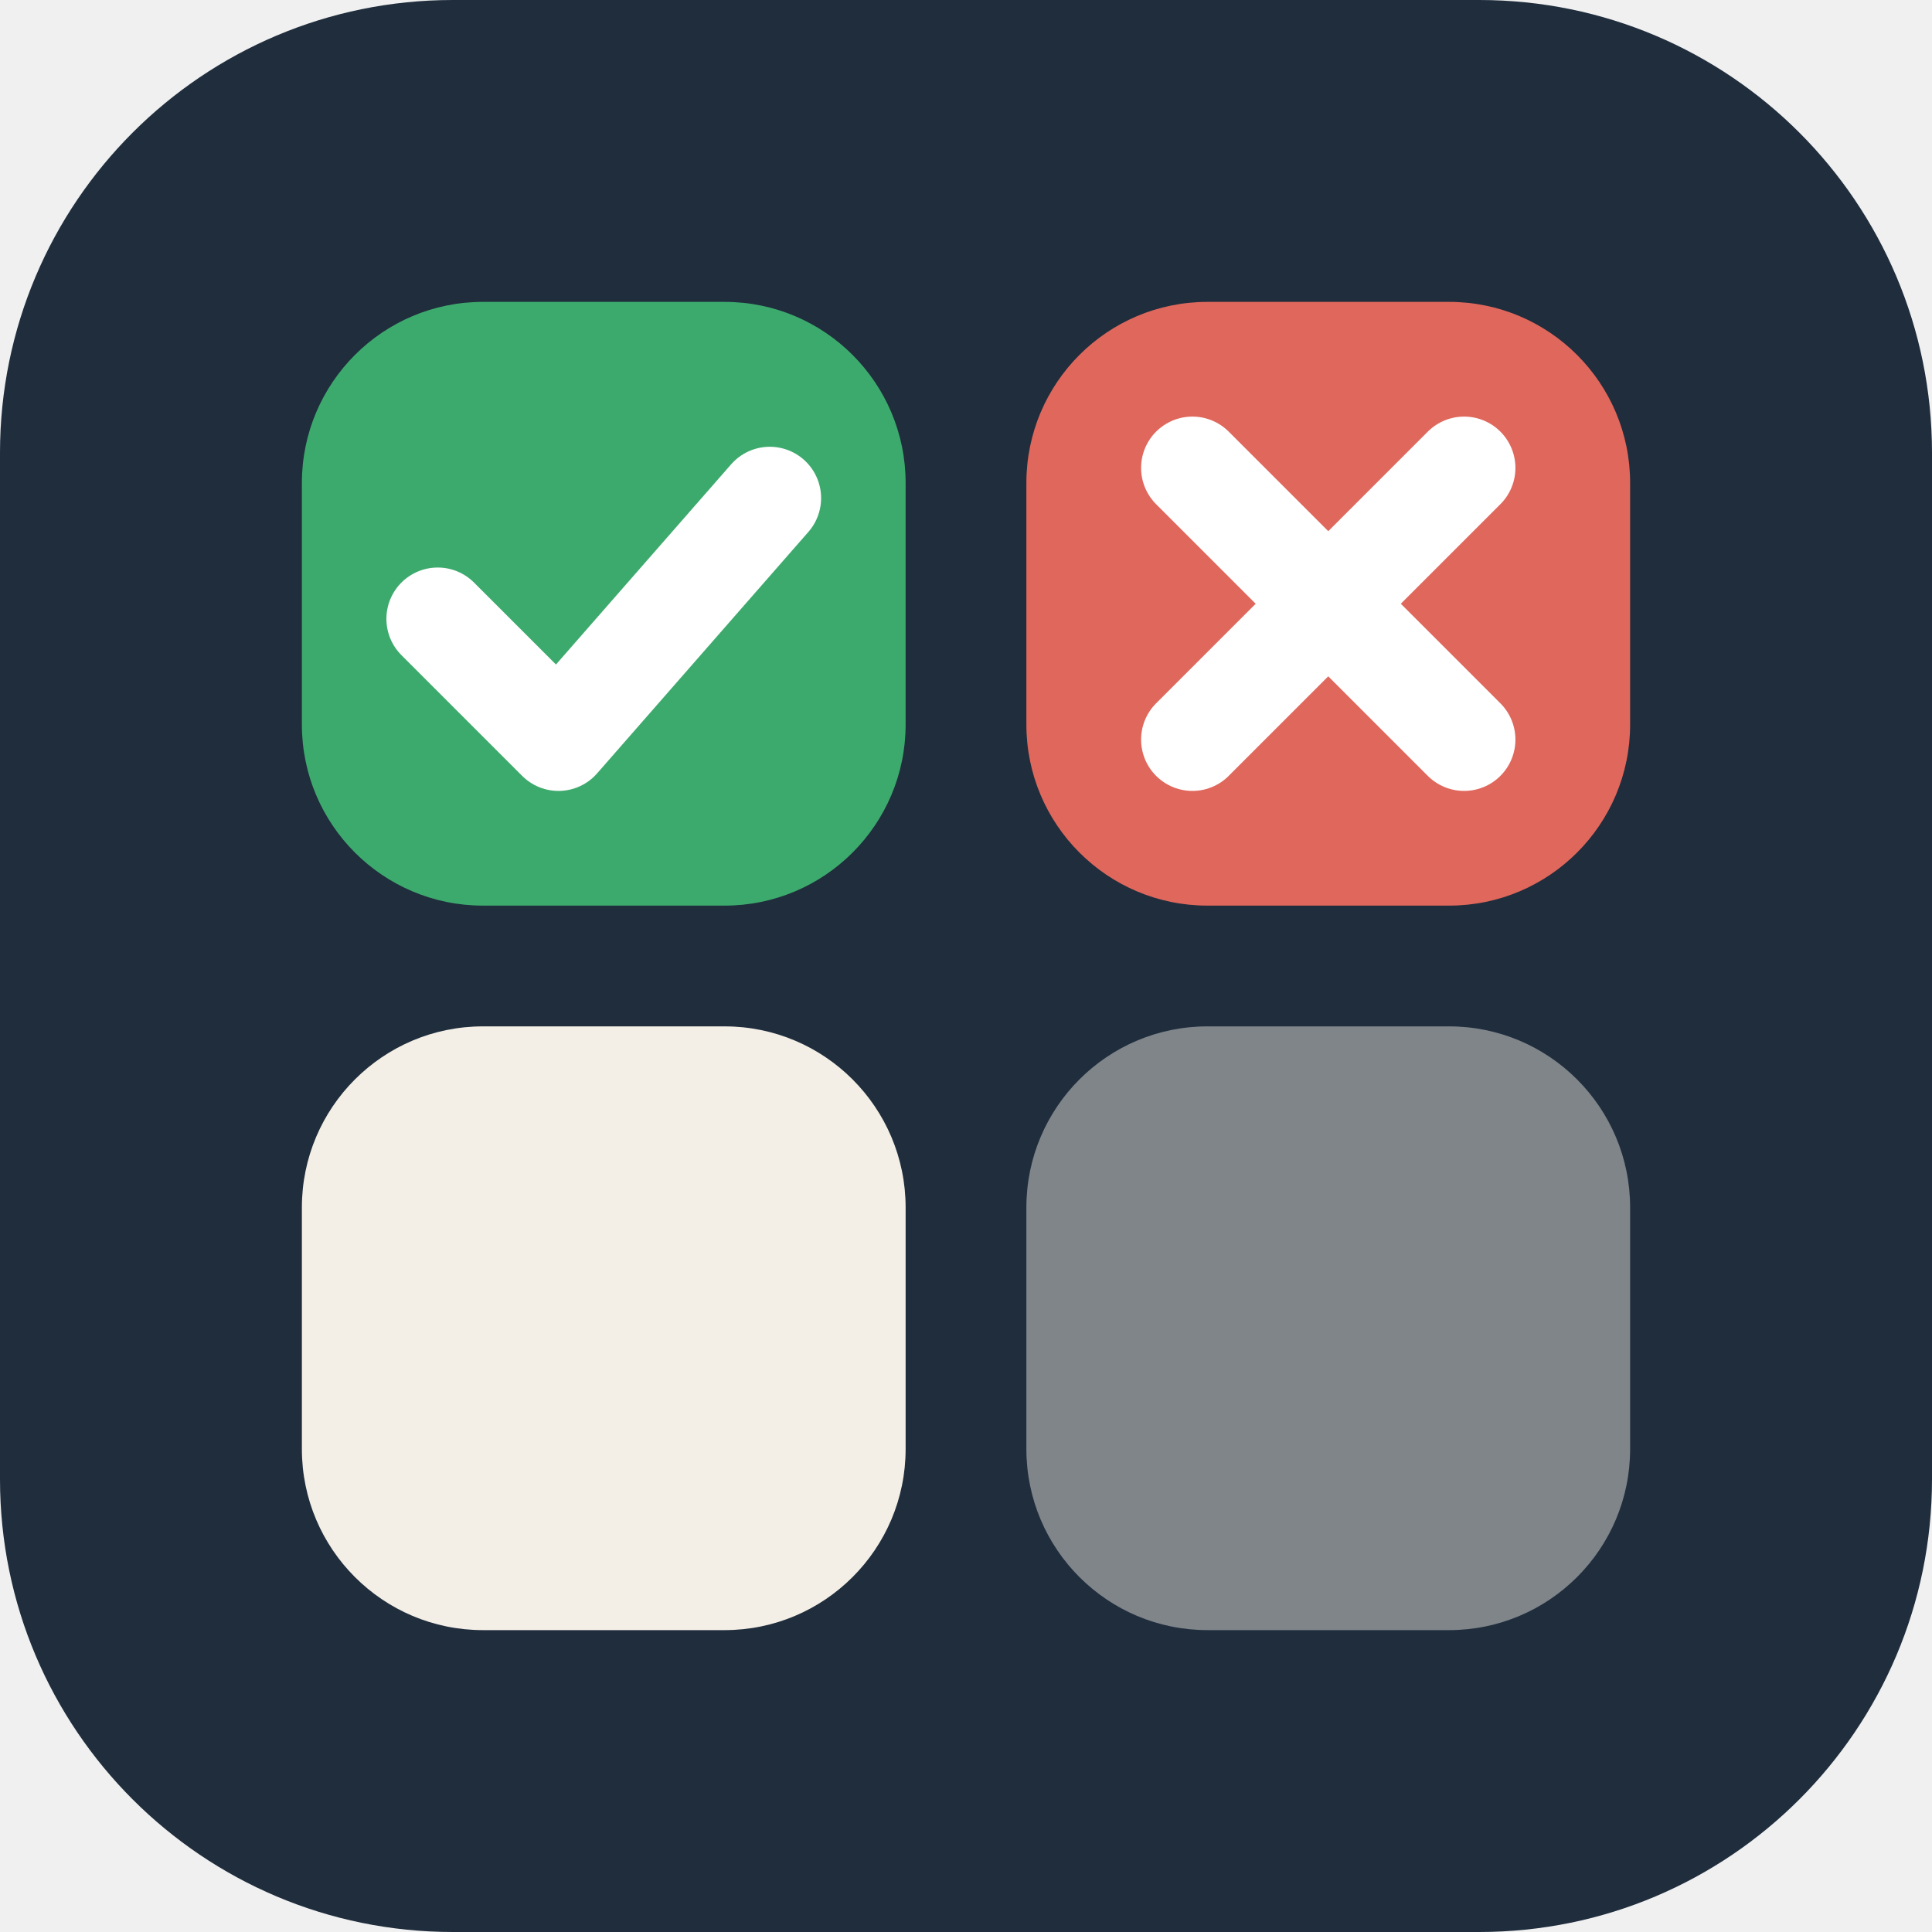
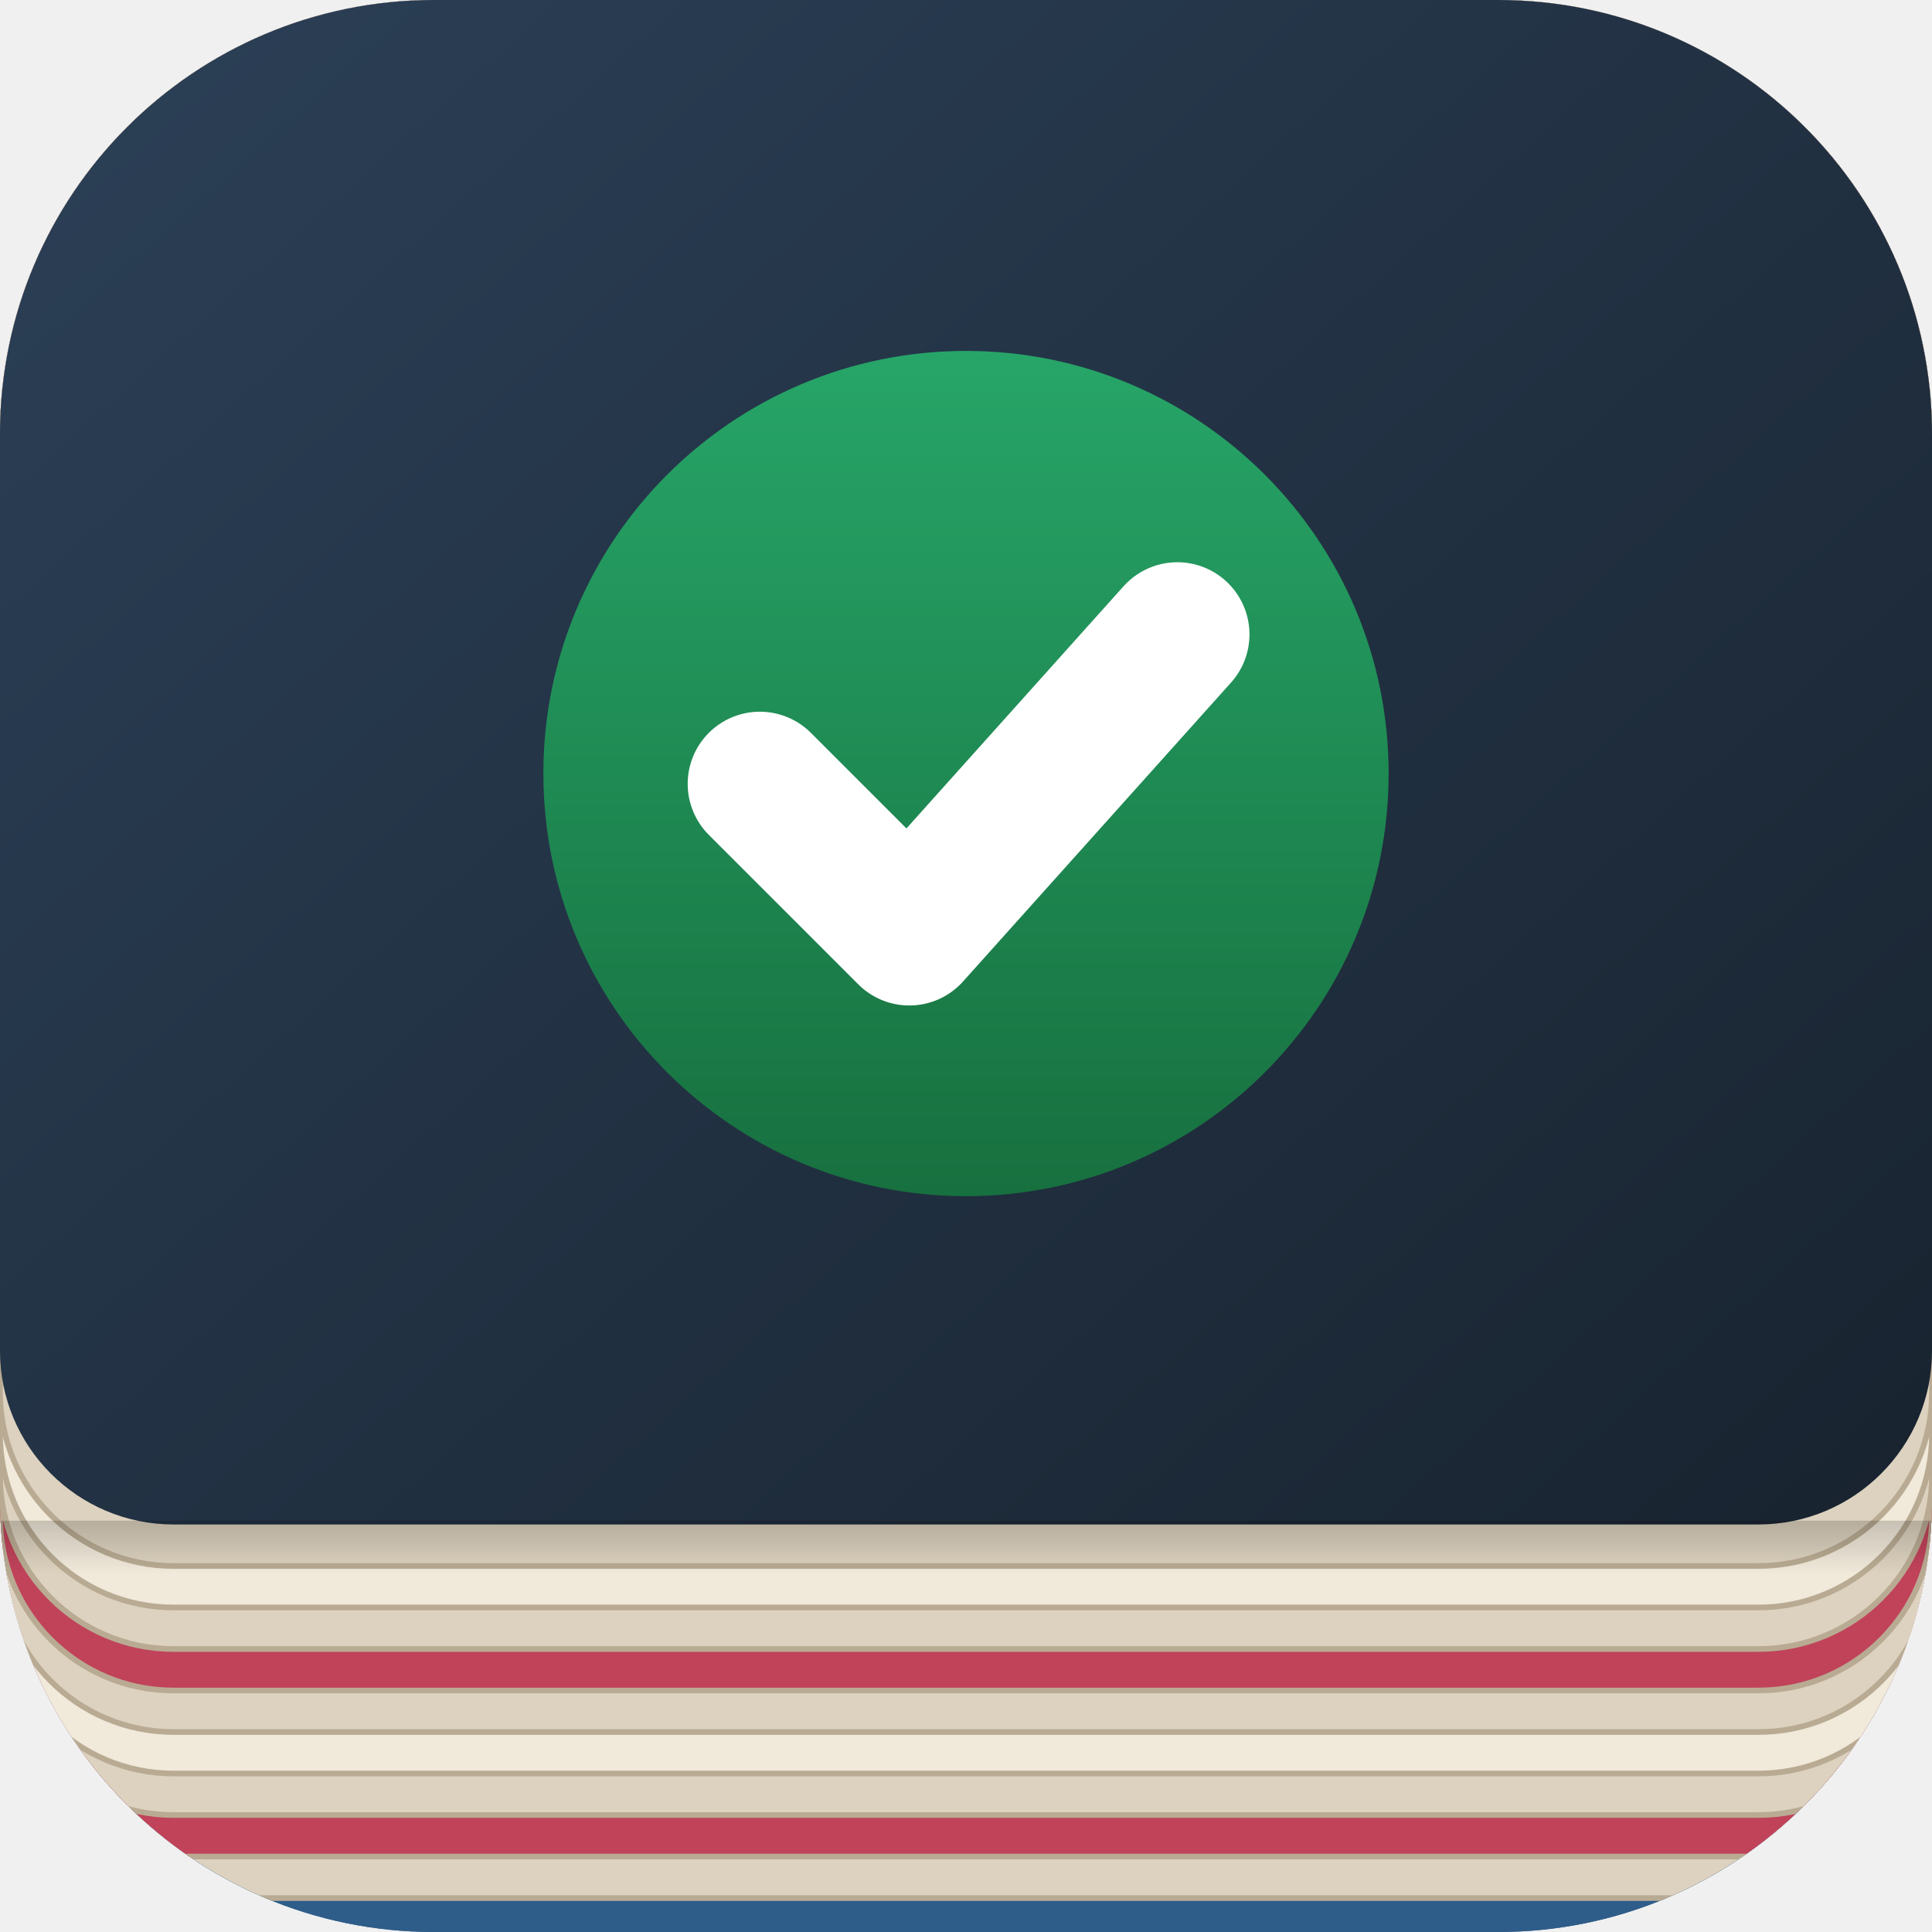
- <svg xmlns="http://www.w3.org/2000/svg" viewBox="0 0 64 64">
-   <rect width="64" height="64" rx="15" fill="#1F2D3D" />
-   <rect x="10" y="10" width="20" height="20" rx="6" fill="#3DAA6D" />
-   <path d="M14.5 20.5l4 4 7-8" fill="none" stroke="#fff" stroke-width="3.4" stroke-linecap="round" stroke-linejoin="round" />
-   <rect x="34" y="10" width="20" height="20" rx="6" fill="#E0675B" />
-   <path d="M39.5 15.5l9 9M48.5 15.5l-9 9" fill="none" stroke="#fff" stroke-width="3.4" stroke-linecap="round" />
-   <rect x="10" y="34" width="20" height="20" rx="6" fill="#F4EFE6" />
-   <rect x="34" y="34" width="20" height="20" rx="6" fill="#F4EFE6" opacity=".45" />
+ <svg xmlns="http://www.w3.org/2000/svg" viewBox="0 0 512 512">
+   <defs>
+     <clipPath id="redondo">
+       <rect width="512" height="512" rx="115" />
+     </clipPath>
+     <linearGradient id="cara" x1="0" y1="0" x2="1" y2="1">
+       <stop offset="0" stop-color="#fffaf1" />
+       <stop offset="1" stop-color="#e6dccb" />
+     </linearGradient>
+     <linearGradient id="caranavy" x1="0" y1="0" x2="1" y2="1">
+       <stop offset="0" stop-color="#2d425a" />
+       <stop offset="1" stop-color="#18232f" />
+     </linearGradient>
+     <linearGradient id="ok" x1="0" y1="0" x2="0" y2="1">
+       <stop offset="0" stop-color="#27a568" />
+       <stop offset="1" stop-color="#17703f" />
+     </linearGradient>
+     <linearGradient id="borde" x1="0" y1="0" x2="0" y2="1">
+       <stop offset="0" stop-color="#000" stop-opacity=".35" />
+       <stop offset="1" stop-color="#000" stop-opacity="0" />
+     </linearGradient>
+   </defs>
+   <g clip-path="url(#redondo)">
+     <rect width="512" height="512" fill="#2f5d8a" />
+     <rect x="0" y="50" width="512" height="464" rx="46" fill="#2f5d8a" stroke="#b9ab93" stroke-width="1.5" />
+     <rect x="0" y="39" width="512" height="464" rx="46" fill="#ddd2bf" stroke="#b9ab93" stroke-width="1.5" />
+     <rect x="0" y="28" width="512" height="464" rx="46" fill="#c0435a" stroke="#b9ab93" stroke-width="1.5" />
+     <rect x="0" y="17" width="512" height="464" rx="46" fill="#ddd2bf" stroke="#b9ab93" stroke-width="1.5" />
+     <rect x="0" y="6" width="512" height="464" rx="46" fill="#f1e9da" stroke="#b9ab93" stroke-width="1.5" />
+     <rect x="0" y="-5" width="512" height="464" rx="46" fill="#ddd2bf" stroke="#b9ab93" stroke-width="1.5" />
+     <rect x="0" y="-16" width="512" height="464" rx="46" fill="#c0435a" stroke="#b9ab93" stroke-width="1.5" />
+     <rect x="0" y="-27" width="512" height="464" rx="46" fill="#ddd2bf" stroke="#b9ab93" stroke-width="1.5" />
+     <rect x="0" y="-38" width="512" height="464" rx="46" fill="#f1e9da" stroke="#b9ab93" stroke-width="1.5" />
+     <rect x="0" y="-49" width="512" height="464" rx="46" fill="#ddd2bf" stroke="#b9ab93" stroke-width="1.5" />
+     <rect x="0" y="-60" width="512" height="464" rx="46" fill="url(#caranavy)" />
+     <rect x="0" y="403" width="512" height="14" fill="url(#borde)" opacity=".5" />
+     <circle cx="256" cy="205" r="112" fill="url(#ok)" />
+     <path d="M201.366 207.732l39.61 39.61 71.024 -79.22" fill="none" stroke="#fff" stroke-width="38.244" stroke-linecap="round" stroke-linejoin="round" />
+   </g>
</svg>
